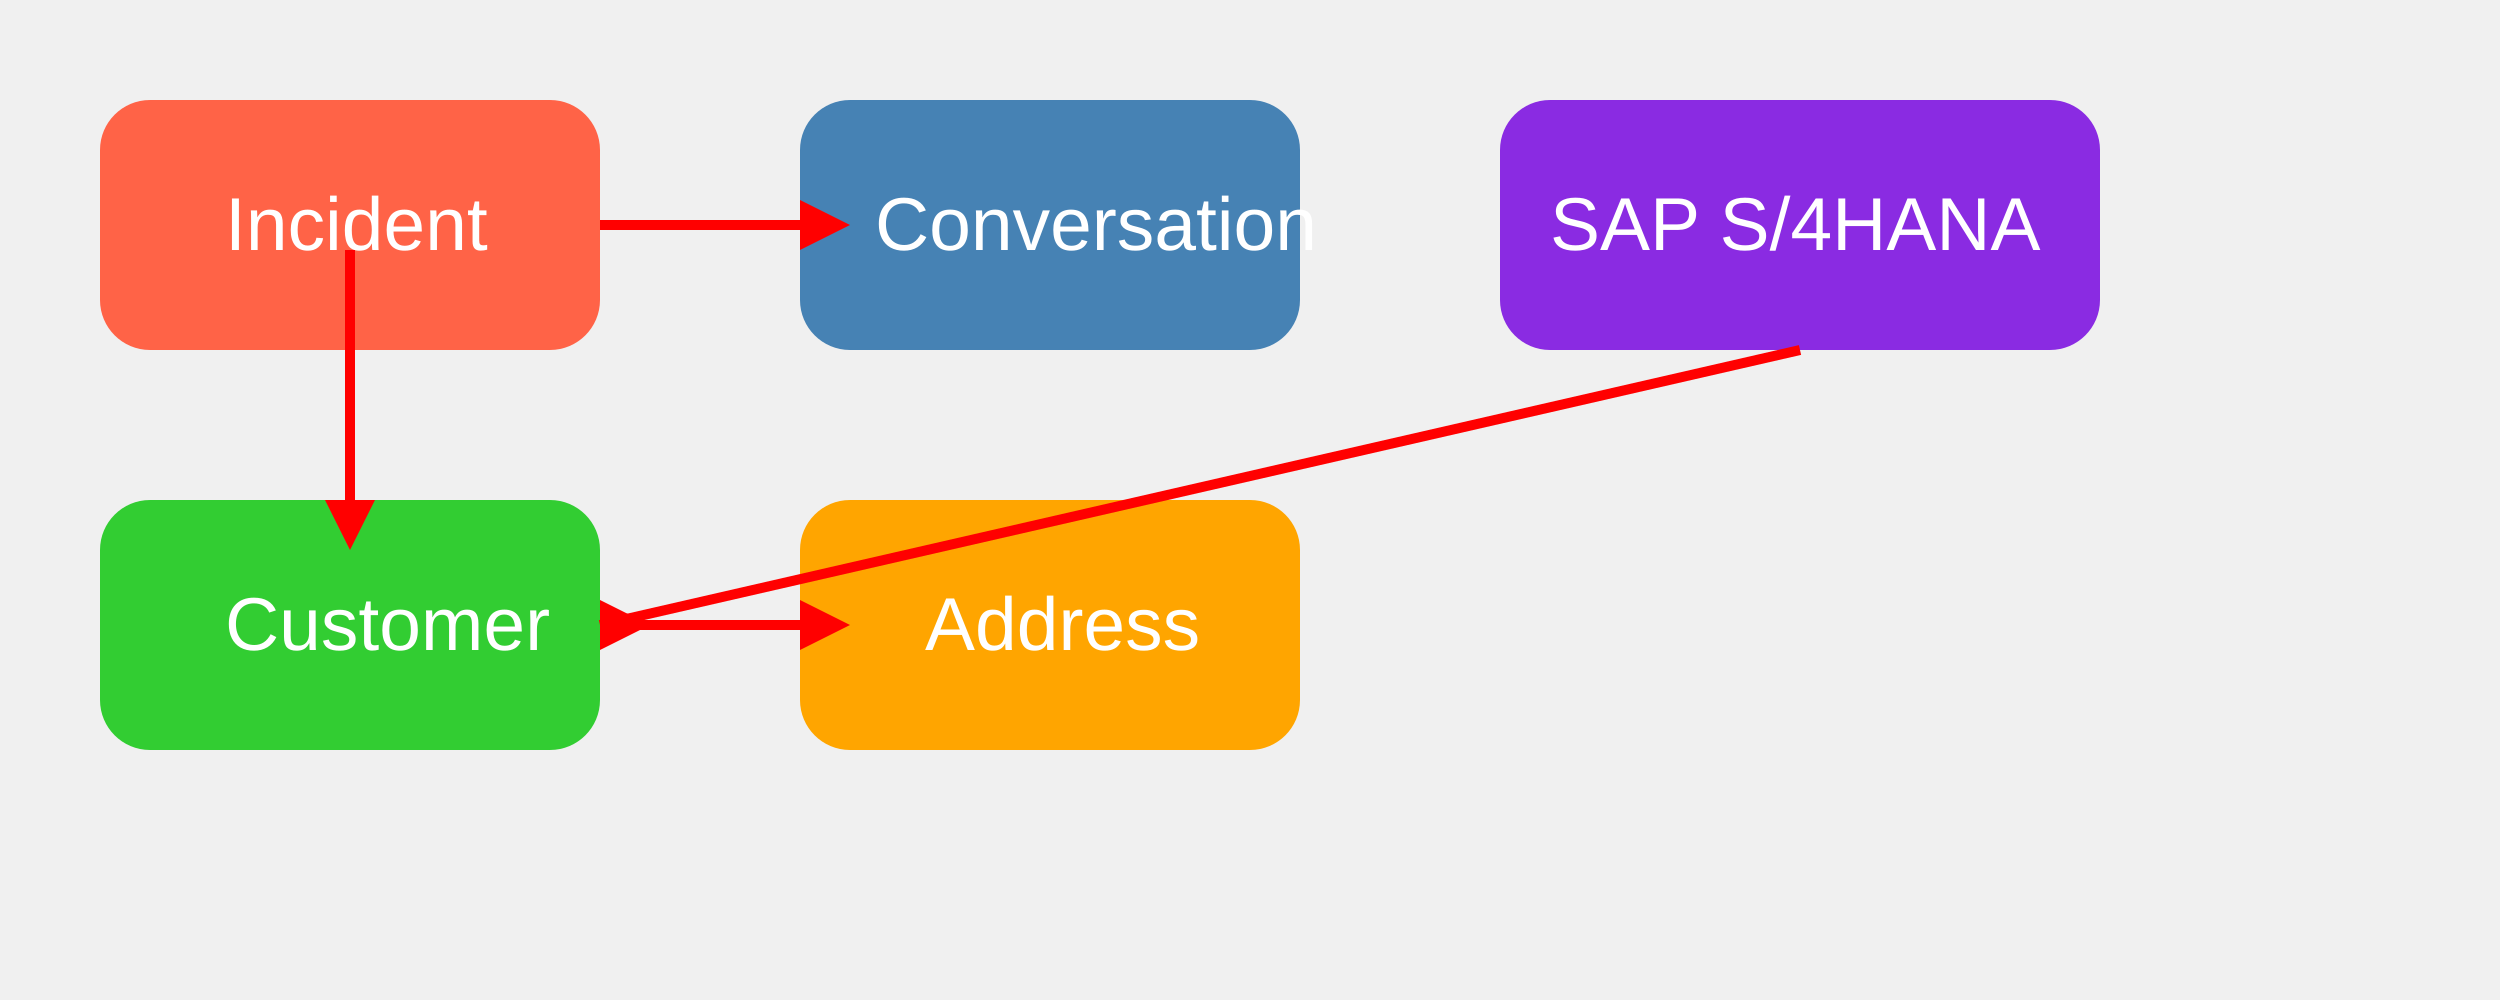
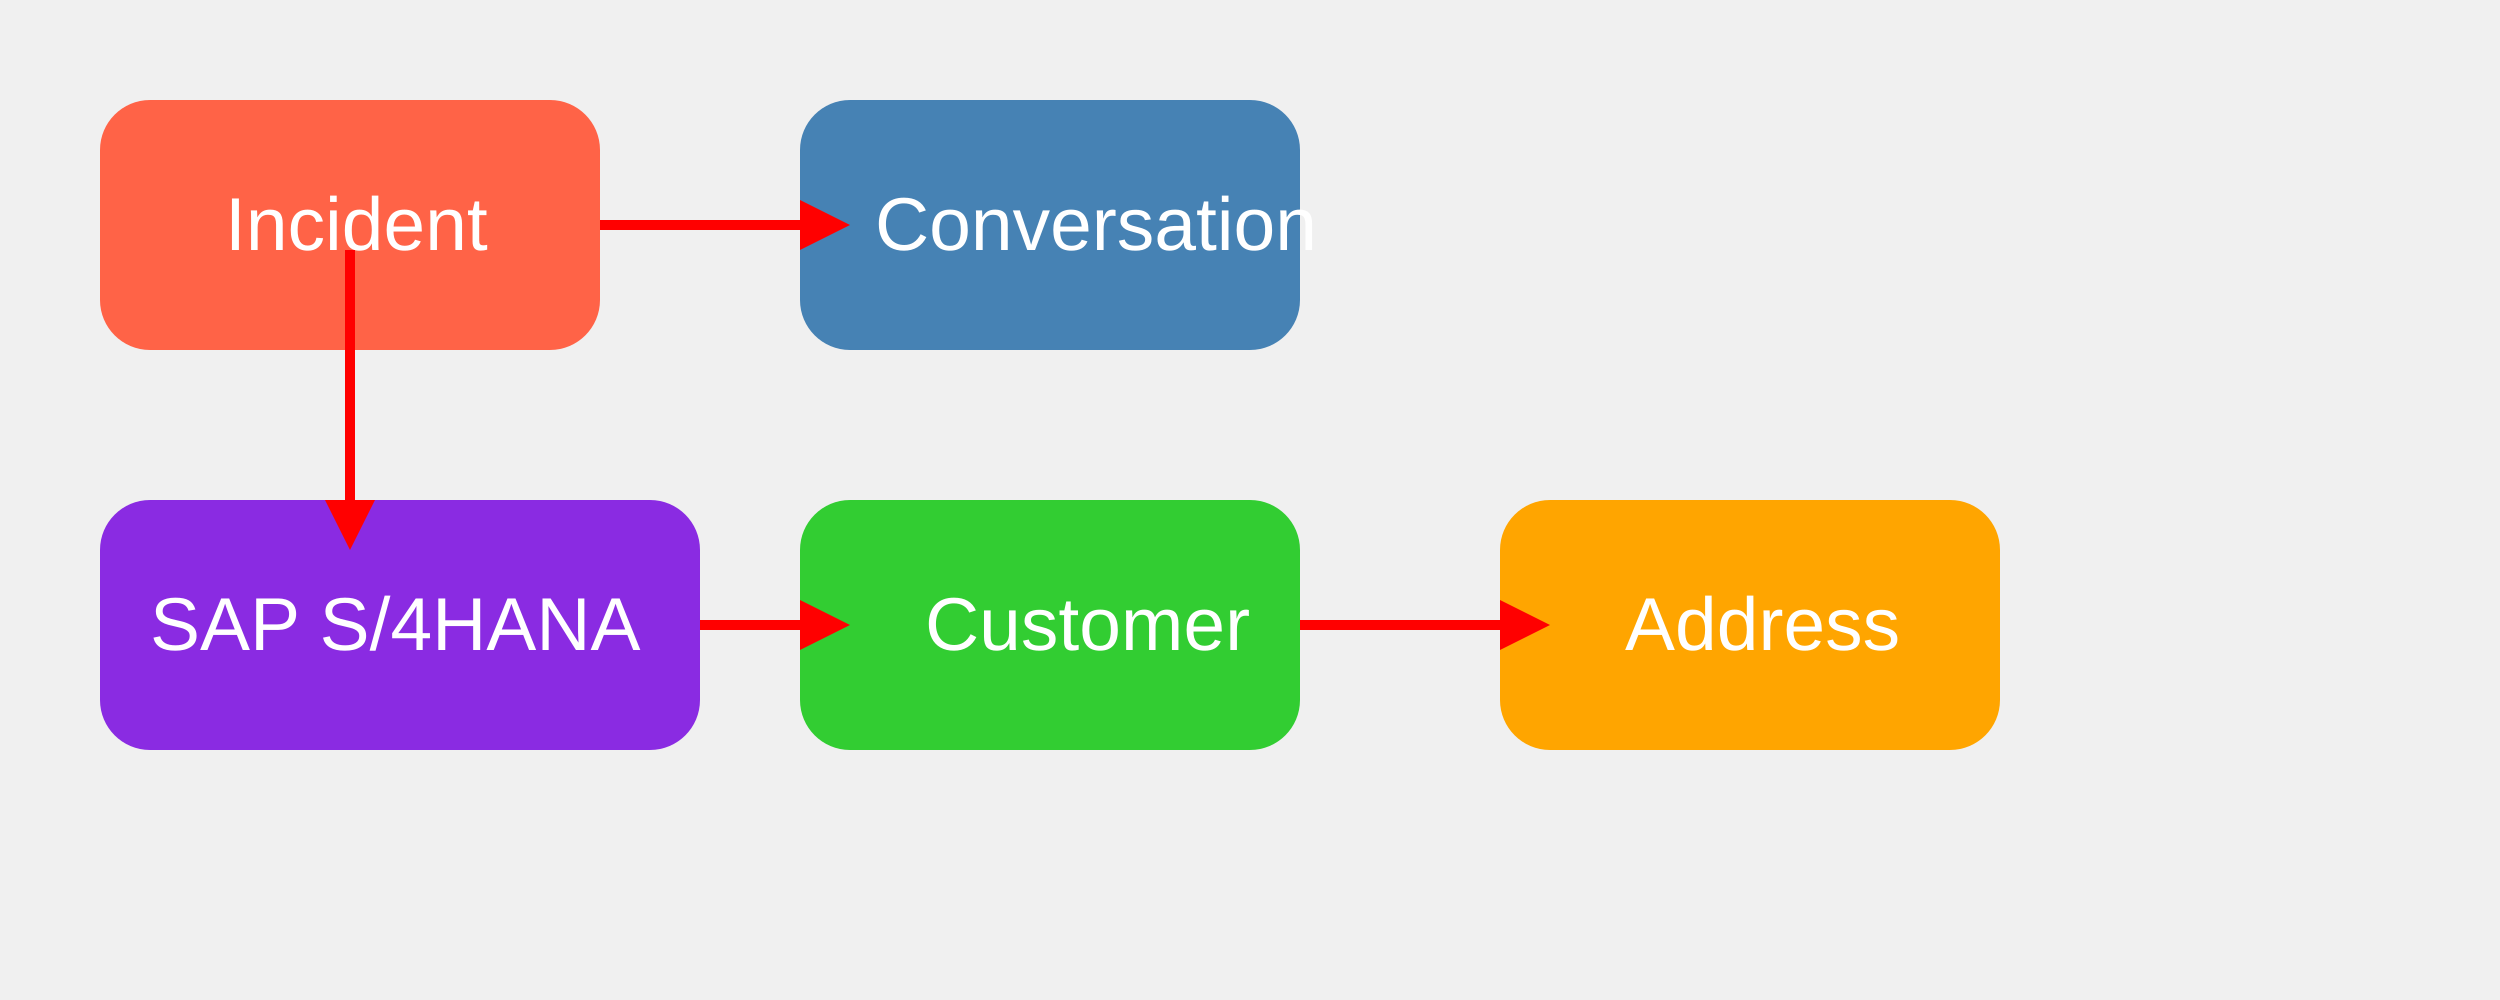
<svg xmlns="http://www.w3.org/2000/svg" width="500" height="200">
  <g id="incident" transform="translate(20, 20)">
    <rect x="0" y="0" width="100" height="50" fill="#FF6347" rx="10" ry="10" />
    <text x="25" y="30" font-family="Arial" font-size="15" fill="white">Incident</text>
  </g>
  <g id="conversation" transform="translate(160, 20)">
    <rect x="0" y="0" width="100" height="50" fill="#4682B4" rx="10" ry="10" />
    <text x="15" y="30" font-family="Arial" font-size="15" fill="white">Conversation</text>
  </g>
-   <g id="sap" transform="translate(300, 20)">
+   <g id="sap" transform="translate(20, 100)">
    <rect x="0" y="0" width="120" height="50" fill="#8A2BE2" rx="10" ry="10" />
    <text x="10" y="30" font-family="Arial" font-size="15" fill="white">SAP S/4HANA</text>
  </g>
-   <g id="customer" transform="translate(20, 100)">
+   <g id="customer" transform="translate(160, 100)">
    <rect x="0" y="0" width="100" height="50" fill="#32CD32" rx="10" ry="10" />
    <text x="25" y="30" font-family="Arial" font-size="15" fill="white">Customer</text>
  </g>
-   <g id="address" transform="translate(160, 100)">
+   <g id="address" transform="translate(300, 100)">
    <rect x="0" y="0" width="100" height="50" fill="#FFA500" rx="10" ry="10" />
    <text x="25" y="30" font-family="Arial" font-size="15" fill="white">Address</text>
  </g>
  <line x1="120" y1="45" x2="160" y2="45" stroke="red" stroke-width="2" />
  <polygon points="160,40 170,45 160,50" fill="red" />
  <line x1="70" y1="50" x2="70" y2="100" stroke="red" stroke-width="2" />
  <polygon points="65,100 70,110 75,100" fill="red" />
-   <line x1="360" y1="70" x2="120" y2="125" stroke="red" stroke-width="2" />
-   <polygon points="120,120 130,125 120,130" fill="red" />
-   <line x1="120" y1="125" x2="160" y2="125" stroke="red" stroke-width="2" />
+   <line x1="140" y1="125" x2="160" y2="125" stroke="red" stroke-width="2" />
  <polygon points="160,120 170,125 160,130" fill="red" />
+   <line x1="260" y1="125" x2="300" y2="125" stroke="red" stroke-width="2" />
+   <polygon points="300,120 310,125 300,130" fill="red" />
</svg>
